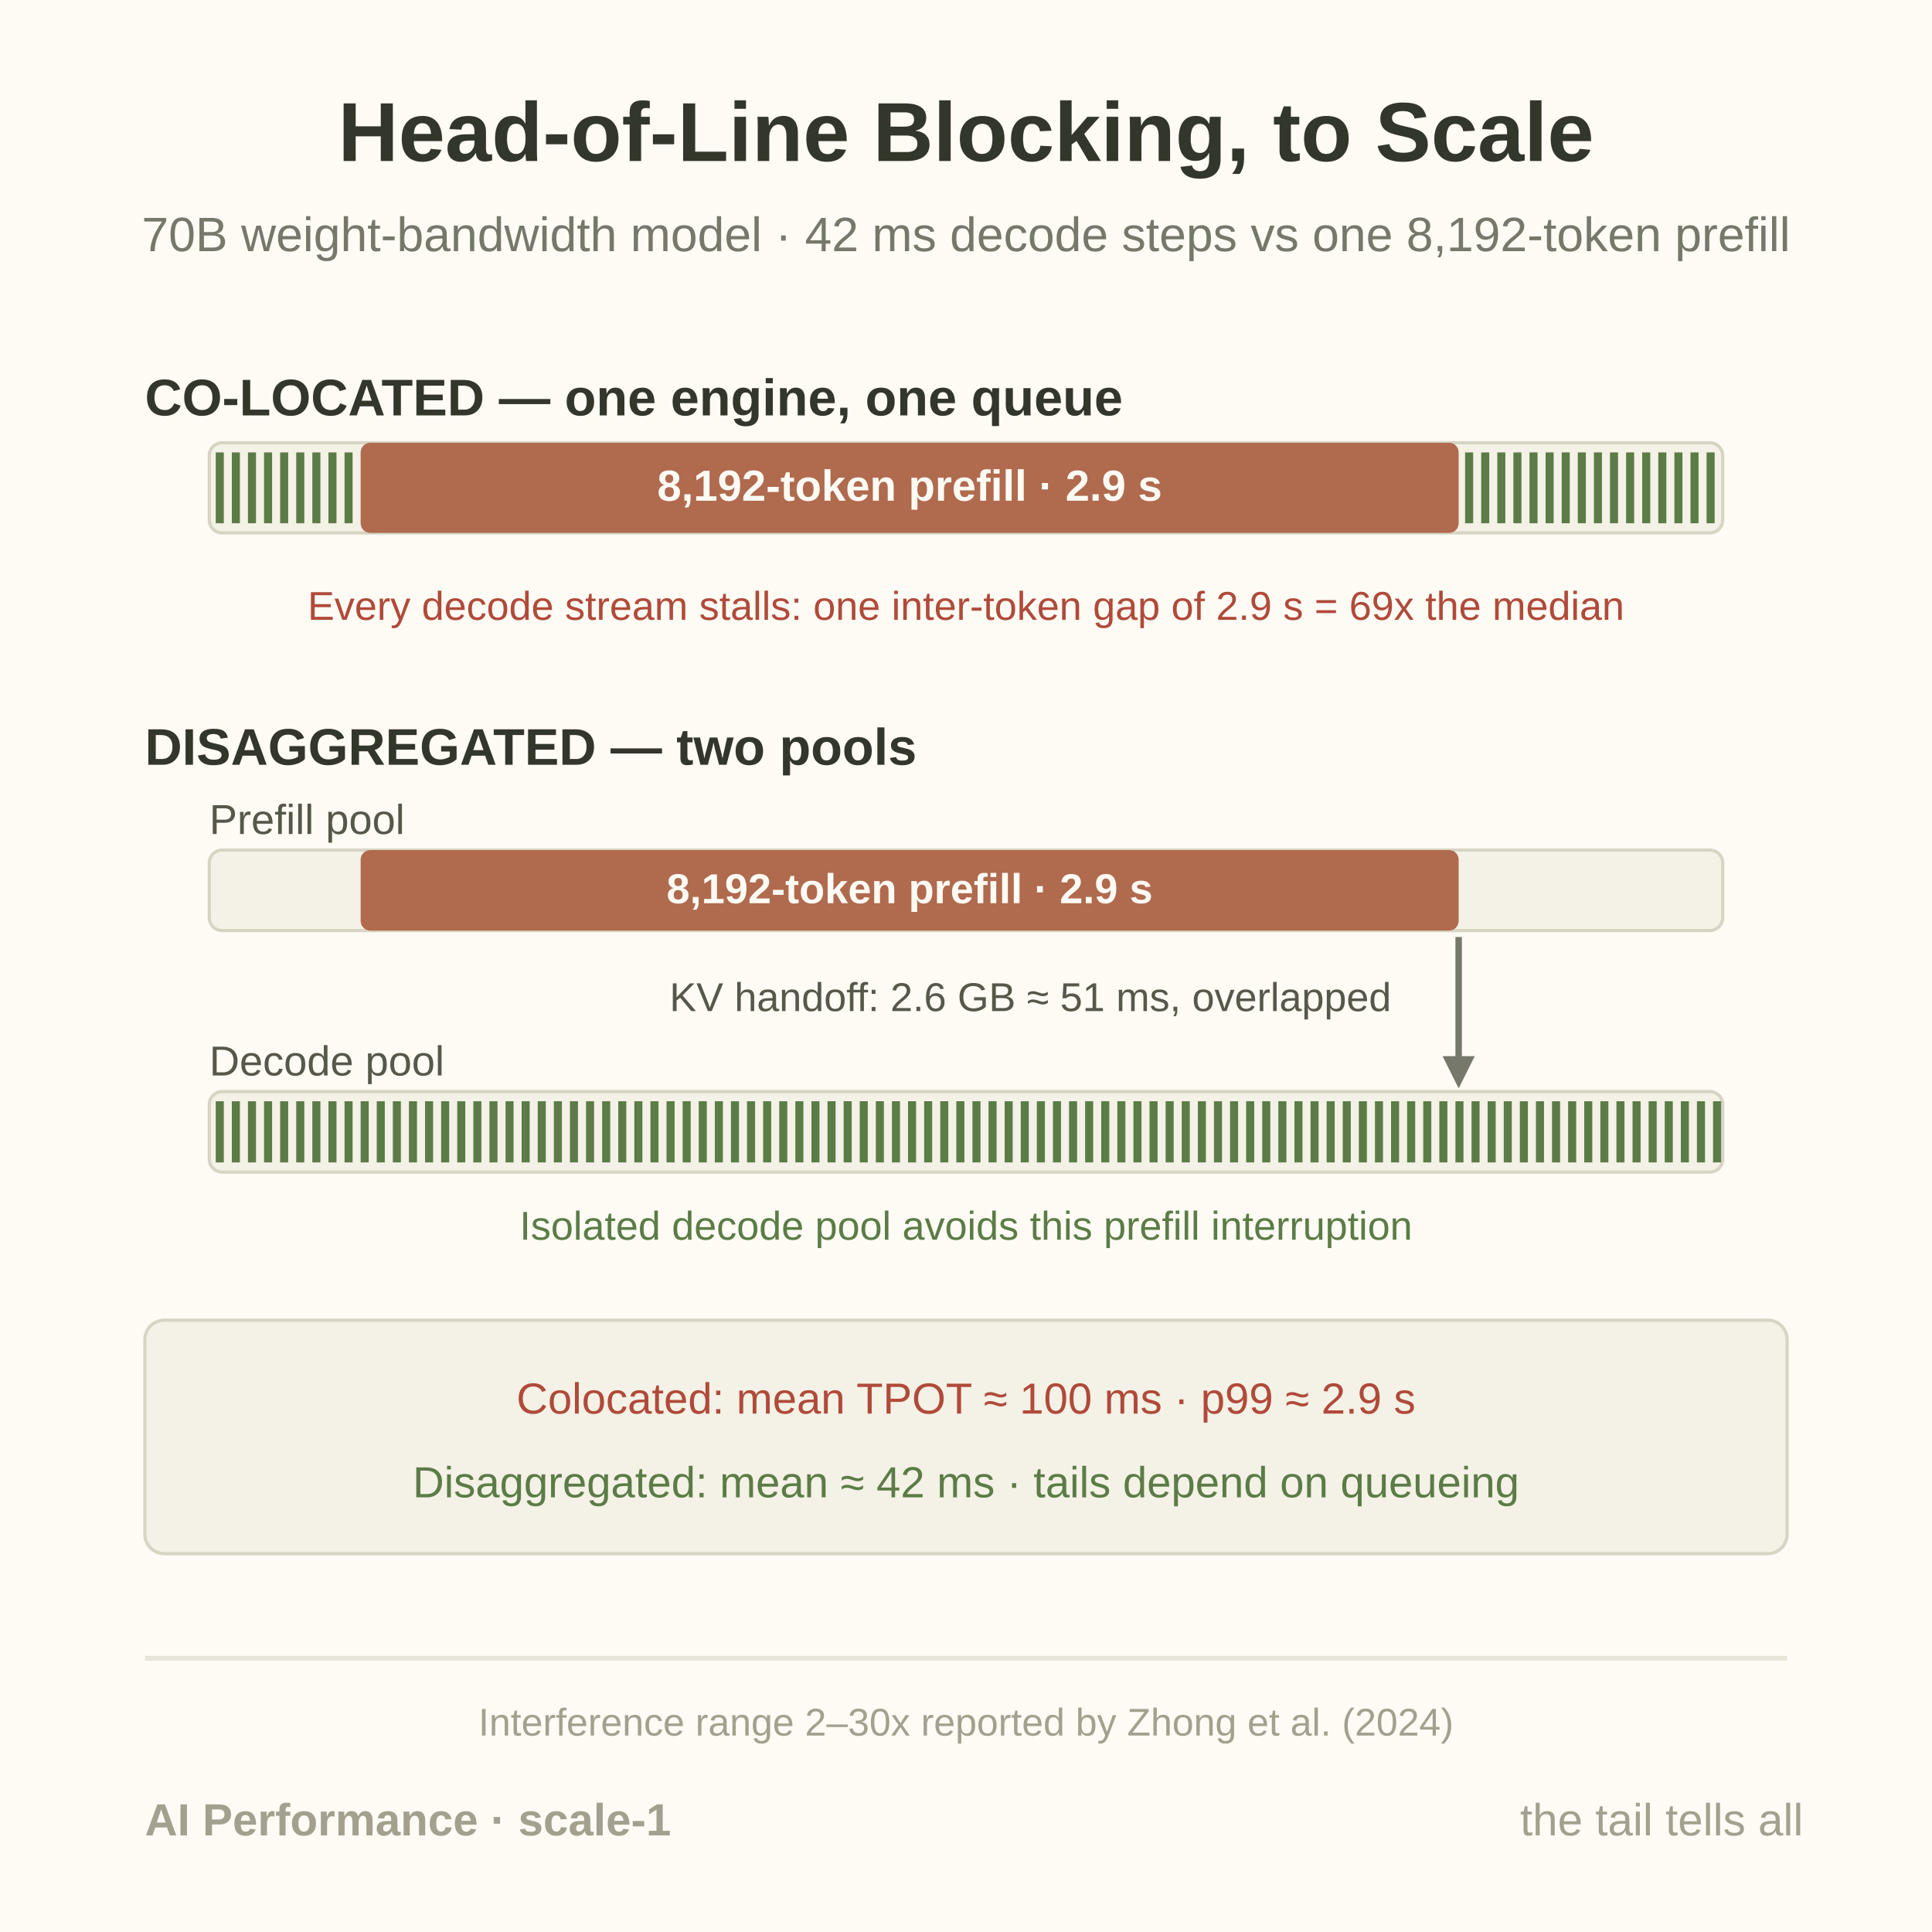
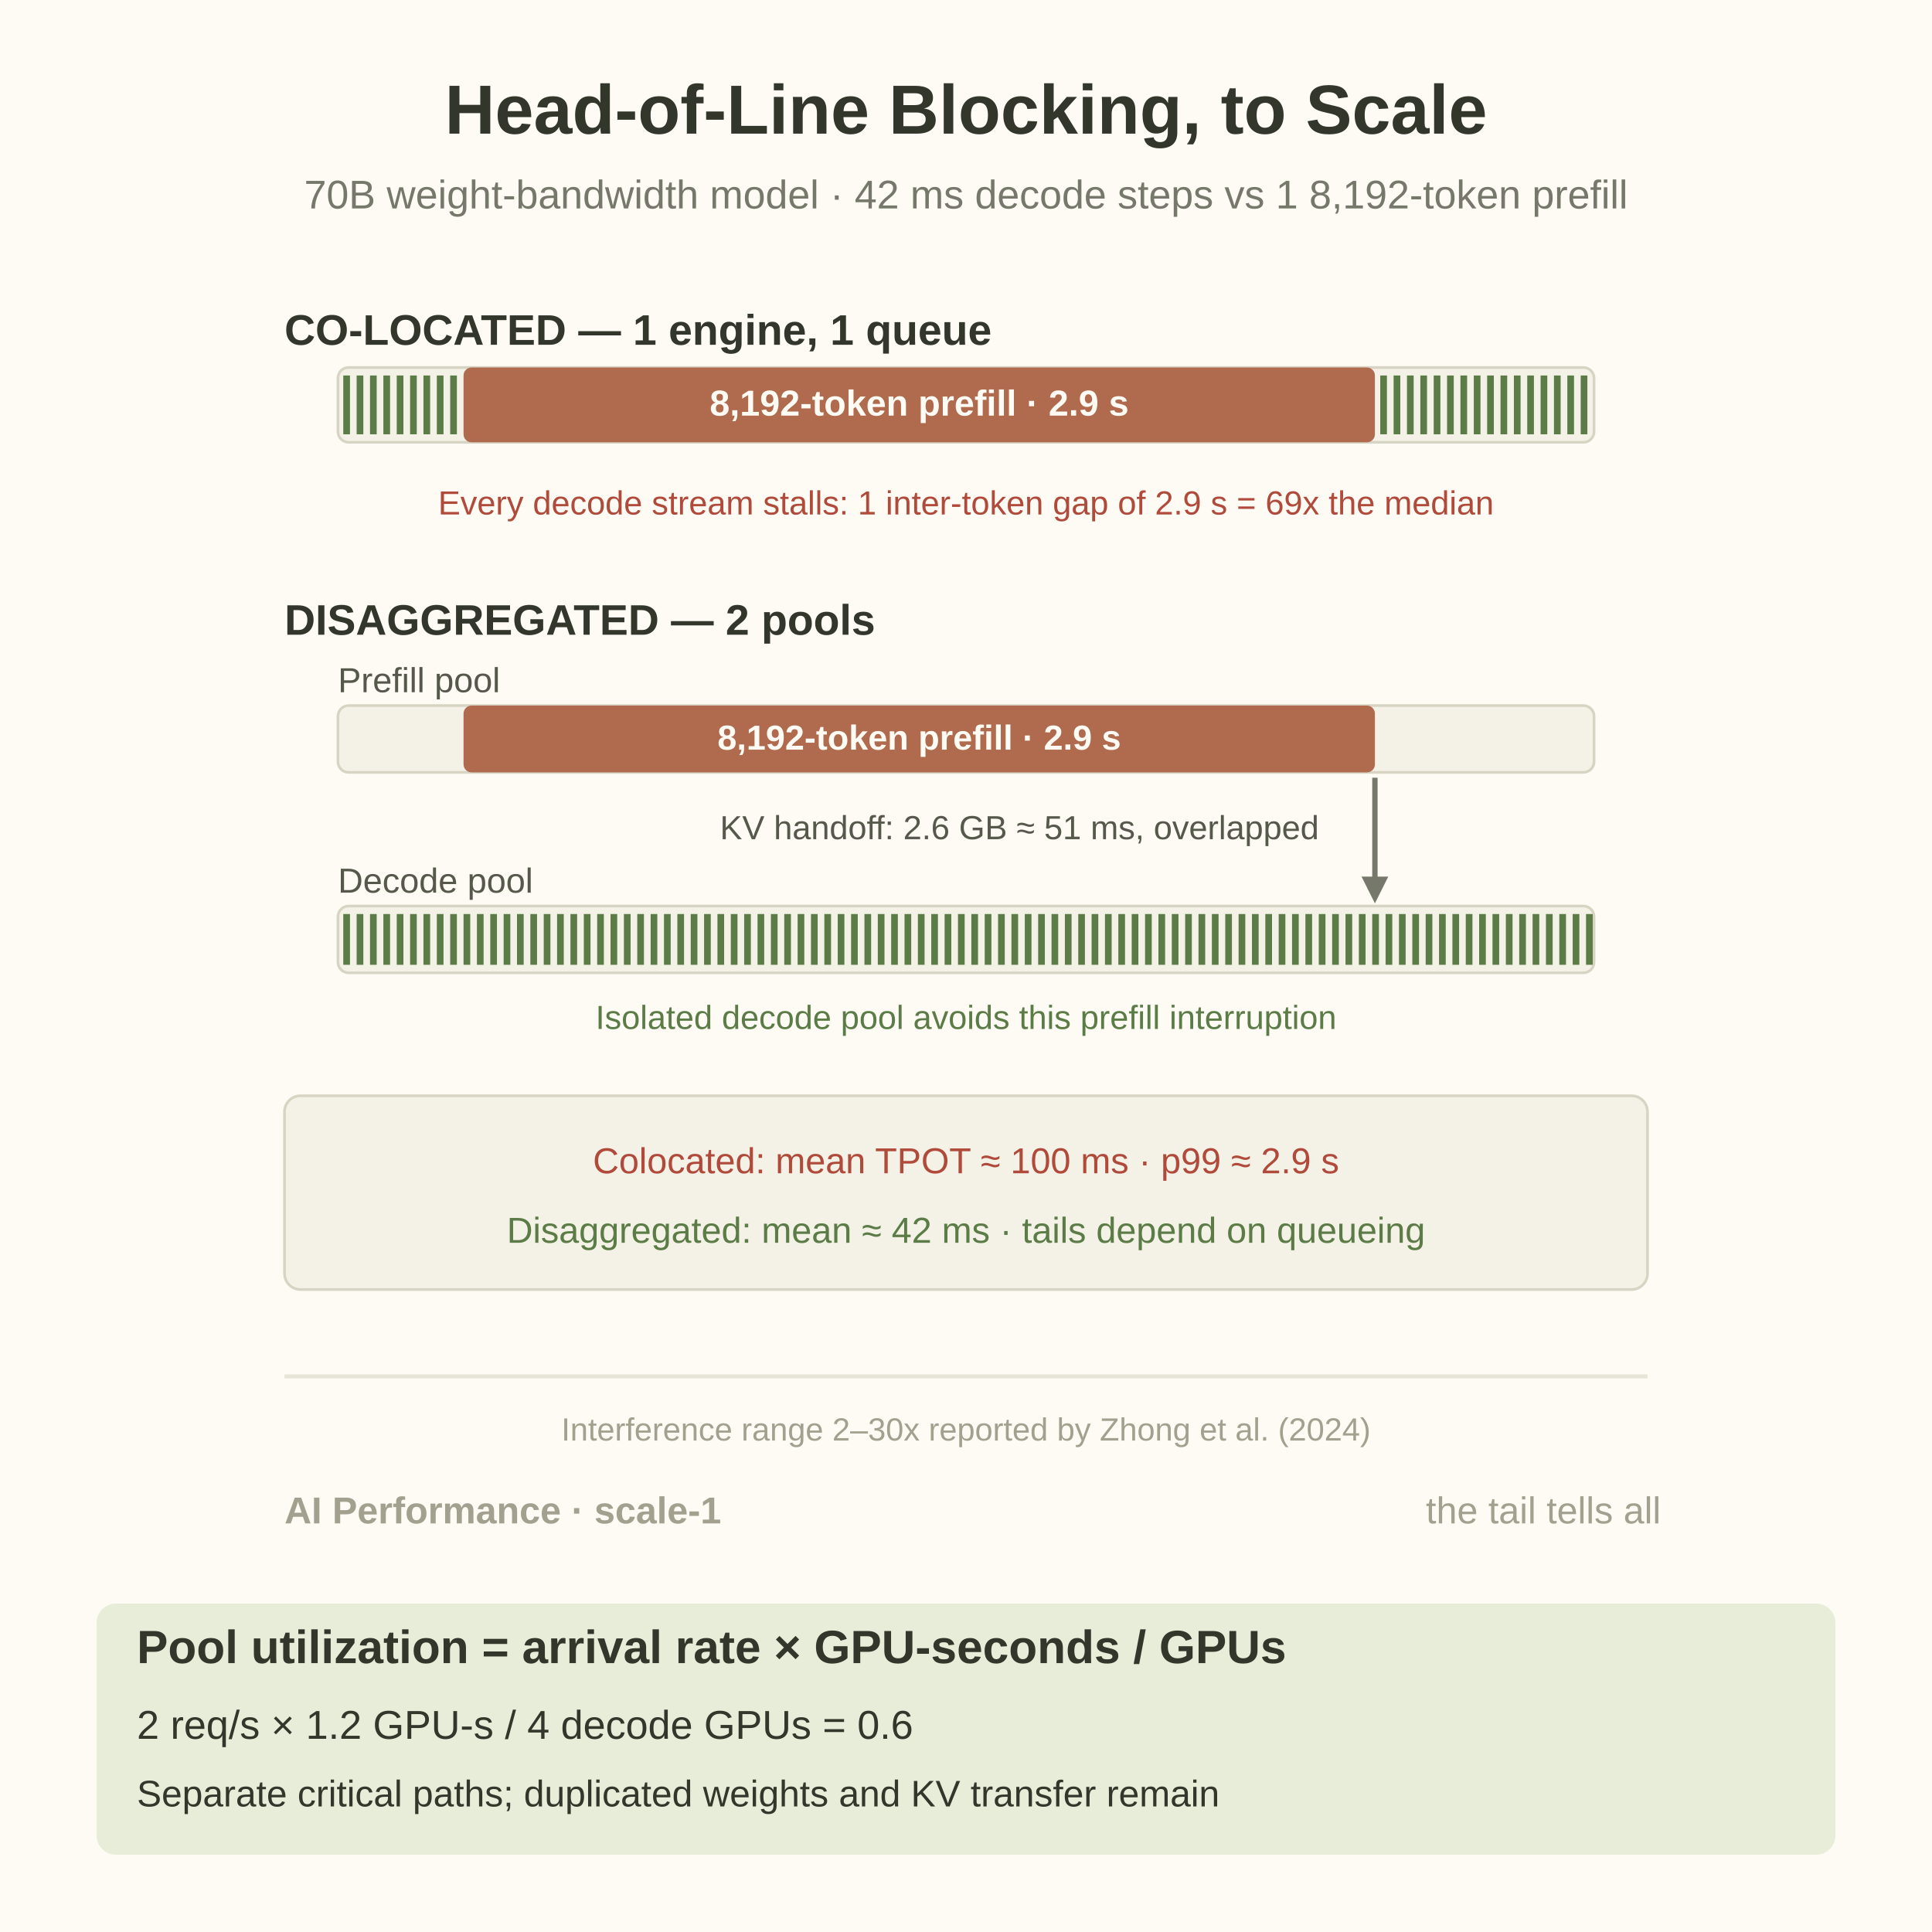
<svg xmlns="http://www.w3.org/2000/svg" width="1200" height="1200" viewBox="0 0 1200 1200" font-family="Helvetica Neue, Arial, sans-serif">
  <rect width="1200" height="1200" fill="#fdfbf4" />
-   <text x="600" y="100" text-anchor="middle" font-size="52" font-weight="bold" fill="#33362a">Head-of-Line Blocking, to Scale</text>
-   <text x="600" y="156" text-anchor="middle" font-size="30" fill="#75786a">70B weight-bandwidth model · 42 ms decode steps vs one 8,192-token prefill</text>
-   <text x="90" y="258" font-size="32" font-weight="bold" fill="#33362a">CO-LOCATED — one engine, one queue</text>
-   <rect x="130" y="275" width="940" height="56" rx="8" fill="#f4f1e6" stroke="#d8d4c4" stroke-width="2" />
-   <g fill="#5b7c46">
-     <rect x="134" y="281" width="5" height="44" />
-     <rect x="144" y="281" width="5" height="44" />
-     <rect x="154" y="281" width="5" height="44" />
-     <rect x="164" y="281" width="5" height="44" />
-     <rect x="174" y="281" width="5" height="44" />
-     <rect x="184" y="281" width="5" height="44" />
-     <rect x="194" y="281" width="5" height="44" />
-     <rect x="204" y="281" width="5" height="44" />
-     <rect x="214" y="281" width="5" height="44" />
-     <rect x="910" y="281" width="5" height="44" />
-     <rect x="920" y="281" width="5" height="44" />
-     <rect x="930" y="281" width="5" height="44" />
-     <rect x="940" y="281" width="5" height="44" />
-     <rect x="950" y="281" width="5" height="44" />
-     <rect x="960" y="281" width="5" height="44" />
-     <rect x="970" y="281" width="5" height="44" />
-     <rect x="980" y="281" width="5" height="44" />
-     <rect x="990" y="281" width="5" height="44" />
-     <rect x="1000" y="281" width="5" height="44" />
-     <rect x="1010" y="281" width="5" height="44" />
-     <rect x="1020" y="281" width="5" height="44" />
-     <rect x="1030" y="281" width="5" height="44" />
-     <rect x="1040" y="281" width="5" height="44" />
-     <rect x="1050" y="281" width="5" height="44" />
-     <rect x="1060" y="281" width="5" height="44" />
+   <g transform="translate(102 0) scale(0.83)">
+     <rect width="1200" height="1200" fill="#fdfbf4" />
+     <text x="600" y="100" text-anchor="middle" font-size="52" font-weight="bold" fill="#33362a">Head-of-Line Blocking, to Scale</text>
+     <text x="600" y="156" text-anchor="middle" font-size="30" fill="#75786a">70B weight-bandwidth model · 42 ms decode steps vs 1 8,192-token prefill</text>
+     <text x="90" y="258" font-size="32" font-weight="bold" fill="#33362a">CO-LOCATED — 1 engine, 1 queue</text>
+     <rect x="130" y="275" width="940" height="56" rx="8" fill="#f4f1e6" stroke="#d8d4c4" stroke-width="2" />
+     <g fill="#5b7c46">
+       <rect x="134" y="281" width="5" height="44" />
+       <rect x="144" y="281" width="5" height="44" />
+       <rect x="154" y="281" width="5" height="44" />
+       <rect x="164" y="281" width="5" height="44" />
+       <rect x="174" y="281" width="5" height="44" />
+       <rect x="184" y="281" width="5" height="44" />
+       <rect x="194" y="281" width="5" height="44" />
+       <rect x="204" y="281" width="5" height="44" />
+       <rect x="214" y="281" width="5" height="44" />
+       <rect x="910" y="281" width="5" height="44" />
+       <rect x="920" y="281" width="5" height="44" />
+       <rect x="930" y="281" width="5" height="44" />
+       <rect x="940" y="281" width="5" height="44" />
+       <rect x="950" y="281" width="5" height="44" />
+       <rect x="960" y="281" width="5" height="44" />
+       <rect x="970" y="281" width="5" height="44" />
+       <rect x="980" y="281" width="5" height="44" />
+       <rect x="990" y="281" width="5" height="44" />
+       <rect x="1000" y="281" width="5" height="44" />
+       <rect x="1010" y="281" width="5" height="44" />
+       <rect x="1020" y="281" width="5" height="44" />
+       <rect x="1030" y="281" width="5" height="44" />
+       <rect x="1040" y="281" width="5" height="44" />
+       <rect x="1050" y="281" width="5" height="44" />
+       <rect x="1060" y="281" width="5" height="44" />
+     </g>
+     <rect x="224" y="275" width="682" height="56" rx="6" fill="#b06a4e" />
+     <text x="565" y="311" text-anchor="middle" font-size="27" font-weight="bold" fill="#fdfbf4">8,192-token prefill · 2.9 s</text>
+     <text x="600" y="385" text-anchor="middle" font-size="25" fill="#b04a3a">Every decode stream stalls: 1 inter-token gap of 2.9 s = 69x the median</text>
+     <text x="90" y="475" font-size="32" font-weight="bold" fill="#33362a">DISAGGREGATED — 2 pools</text>
+     <text x="130" y="518" font-size="26" fill="#55584a">Prefill pool</text>
+     <rect x="130" y="528" width="940" height="50" rx="8" fill="#f4f1e6" stroke="#d8d4c4" stroke-width="2" />
+     <rect x="224" y="528" width="682" height="50" rx="6" fill="#b06a4e" />
+     <text x="565" y="561" text-anchor="middle" font-size="26" font-weight="bold" fill="#fdfbf4">8,192-token prefill · 2.9 s</text>
+     <line x1="906" y1="582" x2="906" y2="662" stroke="#75786a" stroke-width="4" />
+     <polygon points="906,676 896,656 916,656" fill="#75786a" />
+     <text x="640" y="628" text-anchor="middle" font-size="25" fill="#55584a">KV handoff: 2.6 GB ≈ 51 ms, overlapped</text>
+     <text x="130" y="668" font-size="26" fill="#55584a">Decode pool</text>
+     <rect x="130" y="678" width="940" height="50" rx="8" fill="#f4f1e6" stroke="#d8d4c4" stroke-width="2" />
+     <g fill="#5b7c46">
+       <rect x="134" y="684" width="5" height="38" />
+       <rect x="144" y="684" width="5" height="38" />
+       <rect x="154" y="684" width="5" height="38" />
+       <rect x="164" y="684" width="5" height="38" />
+       <rect x="174" y="684" width="5" height="38" />
+       <rect x="184" y="684" width="5" height="38" />
+       <rect x="194" y="684" width="5" height="38" />
+       <rect x="204" y="684" width="5" height="38" />
+       <rect x="214" y="684" width="5" height="38" />
+       <rect x="224" y="684" width="5" height="38" />
+       <rect x="234" y="684" width="5" height="38" />
+       <rect x="244" y="684" width="5" height="38" />
+       <rect x="254" y="684" width="5" height="38" />
+       <rect x="264" y="684" width="5" height="38" />
+       <rect x="274" y="684" width="5" height="38" />
+       <rect x="284" y="684" width="5" height="38" />
+       <rect x="294" y="684" width="5" height="38" />
+       <rect x="304" y="684" width="5" height="38" />
+       <rect x="314" y="684" width="5" height="38" />
+       <rect x="324" y="684" width="5" height="38" />
+       <rect x="334" y="684" width="5" height="38" />
+       <rect x="344" y="684" width="5" height="38" />
+       <rect x="354" y="684" width="5" height="38" />
+       <rect x="364" y="684" width="5" height="38" />
+       <rect x="374" y="684" width="5" height="38" />
+       <rect x="384" y="684" width="5" height="38" />
+       <rect x="394" y="684" width="5" height="38" />
+       <rect x="404" y="684" width="5" height="38" />
+       <rect x="414" y="684" width="5" height="38" />
+       <rect x="424" y="684" width="5" height="38" />
+       <rect x="434" y="684" width="5" height="38" />
+       <rect x="444" y="684" width="5" height="38" />
+       <rect x="454" y="684" width="5" height="38" />
+       <rect x="464" y="684" width="5" height="38" />
+       <rect x="474" y="684" width="5" height="38" />
+       <rect x="484" y="684" width="5" height="38" />
+       <rect x="494" y="684" width="5" height="38" />
+       <rect x="504" y="684" width="5" height="38" />
+       <rect x="514" y="684" width="5" height="38" />
+       <rect x="524" y="684" width="5" height="38" />
+       <rect x="534" y="684" width="5" height="38" />
+       <rect x="544" y="684" width="5" height="38" />
+       <rect x="554" y="684" width="5" height="38" />
+       <rect x="564" y="684" width="5" height="38" />
+       <rect x="574" y="684" width="5" height="38" />
+       <rect x="584" y="684" width="5" height="38" />
+       <rect x="594" y="684" width="5" height="38" />
+       <rect x="604" y="684" width="5" height="38" />
+       <rect x="614" y="684" width="5" height="38" />
+       <rect x="624" y="684" width="5" height="38" />
+       <rect x="634" y="684" width="5" height="38" />
+       <rect x="644" y="684" width="5" height="38" />
+       <rect x="654" y="684" width="5" height="38" />
+       <rect x="664" y="684" width="5" height="38" />
+       <rect x="674" y="684" width="5" height="38" />
+       <rect x="684" y="684" width="5" height="38" />
+       <rect x="694" y="684" width="5" height="38" />
+       <rect x="704" y="684" width="5" height="38" />
+       <rect x="714" y="684" width="5" height="38" />
+       <rect x="724" y="684" width="5" height="38" />
+       <rect x="734" y="684" width="5" height="38" />
+       <rect x="744" y="684" width="5" height="38" />
+       <rect x="754" y="684" width="5" height="38" />
+       <rect x="764" y="684" width="5" height="38" />
+       <rect x="774" y="684" width="5" height="38" />
+       <rect x="784" y="684" width="5" height="38" />
+       <rect x="794" y="684" width="5" height="38" />
+       <rect x="804" y="684" width="5" height="38" />
+       <rect x="814" y="684" width="5" height="38" />
+       <rect x="824" y="684" width="5" height="38" />
+       <rect x="834" y="684" width="5" height="38" />
+       <rect x="844" y="684" width="5" height="38" />
+       <rect x="854" y="684" width="5" height="38" />
+       <rect x="864" y="684" width="5" height="38" />
+       <rect x="874" y="684" width="5" height="38" />
+       <rect x="884" y="684" width="5" height="38" />
+       <rect x="894" y="684" width="5" height="38" />
+       <rect x="904" y="684" width="5" height="38" />
+       <rect x="914" y="684" width="5" height="38" />
+       <rect x="924" y="684" width="5" height="38" />
+       <rect x="934" y="684" width="5" height="38" />
+       <rect x="944" y="684" width="5" height="38" />
+       <rect x="954" y="684" width="5" height="38" />
+       <rect x="964" y="684" width="5" height="38" />
+       <rect x="974" y="684" width="5" height="38" />
+       <rect x="984" y="684" width="5" height="38" />
+       <rect x="994" y="684" width="5" height="38" />
+       <rect x="1004" y="684" width="5" height="38" />
+       <rect x="1014" y="684" width="5" height="38" />
+       <rect x="1024" y="684" width="5" height="38" />
+       <rect x="1034" y="684" width="5" height="38" />
+       <rect x="1044" y="684" width="5" height="38" />
+       <rect x="1054" y="684" width="5" height="38" />
+       <rect x="1064" y="684" width="5" height="38" />
+     </g>
+     <text x="600" y="770" text-anchor="middle" font-size="25" fill="#5b7c46">Isolated decode pool avoids this prefill interruption</text>
+     <rect x="90" y="820" width="1020" height="145" rx="12" fill="#f4f1e6" stroke="#d8d4c4" stroke-width="2" />
+     <text x="600" y="878" text-anchor="middle" font-size="27" fill="#b04a3a">Colocated: mean TPOT ≈ 100 ms · p99 ≈ 2.9 s</text>
+     <text x="600" y="930" text-anchor="middle" font-size="27" fill="#5b7c46">Disaggregated: mean ≈ 42 ms · tails depend on queueing</text>
+     <line x1="90" y1="1030" x2="1110" y2="1030" stroke="#e8e4d7" stroke-width="3" />
+     <text x="600" y="1078" text-anchor="middle" font-size="24" fill="#a3a08f">Interference range 2–30x reported by Zhong et al. (2024)</text>
+     <text x="90" y="1140" font-size="28" font-weight="bold" fill="#a3a08f">AI Performance · scale-1</text>
+     <text x="1120" y="1140" text-anchor="end" font-size="28" fill="#a3a08f">the tail tells all</text>
  </g>
-   <rect x="224" y="275" width="682" height="56" rx="6" fill="#b06a4e" />
-   <text x="565" y="311" text-anchor="middle" font-size="27" font-weight="bold" fill="#fdfbf4">8,192-token prefill · 2.9 s</text>
-   <text x="600" y="385" text-anchor="middle" font-size="25" fill="#b04a3a">Every decode stream stalls: one inter-token gap of 2.9 s = 69x the median</text>
-   <text x="90" y="475" font-size="32" font-weight="bold" fill="#33362a">DISAGGREGATED — two pools</text>
-   <text x="130" y="518" font-size="26" fill="#55584a">Prefill pool</text>
-   <rect x="130" y="528" width="940" height="50" rx="8" fill="#f4f1e6" stroke="#d8d4c4" stroke-width="2" />
-   <rect x="224" y="528" width="682" height="50" rx="6" fill="#b06a4e" />
-   <text x="565" y="561" text-anchor="middle" font-size="26" font-weight="bold" fill="#fdfbf4">8,192-token prefill · 2.9 s</text>
-   <line x1="906" y1="582" x2="906" y2="662" stroke="#75786a" stroke-width="4" />
-   <polygon points="906,676 896,656 916,656" fill="#75786a" />
-   <text x="640" y="628" text-anchor="middle" font-size="25" fill="#55584a">KV handoff: 2.6 GB ≈ 51 ms, overlapped</text>
-   <text x="130" y="668" font-size="26" fill="#55584a">Decode pool</text>
-   <rect x="130" y="678" width="940" height="50" rx="8" fill="#f4f1e6" stroke="#d8d4c4" stroke-width="2" />
-   <g fill="#5b7c46">
-     <rect x="134" y="684" width="5" height="38" />
-     <rect x="144" y="684" width="5" height="38" />
-     <rect x="154" y="684" width="5" height="38" />
-     <rect x="164" y="684" width="5" height="38" />
-     <rect x="174" y="684" width="5" height="38" />
-     <rect x="184" y="684" width="5" height="38" />
-     <rect x="194" y="684" width="5" height="38" />
-     <rect x="204" y="684" width="5" height="38" />
-     <rect x="214" y="684" width="5" height="38" />
-     <rect x="224" y="684" width="5" height="38" />
-     <rect x="234" y="684" width="5" height="38" />
-     <rect x="244" y="684" width="5" height="38" />
-     <rect x="254" y="684" width="5" height="38" />
-     <rect x="264" y="684" width="5" height="38" />
-     <rect x="274" y="684" width="5" height="38" />
-     <rect x="284" y="684" width="5" height="38" />
-     <rect x="294" y="684" width="5" height="38" />
-     <rect x="304" y="684" width="5" height="38" />
-     <rect x="314" y="684" width="5" height="38" />
-     <rect x="324" y="684" width="5" height="38" />
-     <rect x="334" y="684" width="5" height="38" />
-     <rect x="344" y="684" width="5" height="38" />
-     <rect x="354" y="684" width="5" height="38" />
-     <rect x="364" y="684" width="5" height="38" />
-     <rect x="374" y="684" width="5" height="38" />
-     <rect x="384" y="684" width="5" height="38" />
-     <rect x="394" y="684" width="5" height="38" />
-     <rect x="404" y="684" width="5" height="38" />
-     <rect x="414" y="684" width="5" height="38" />
-     <rect x="424" y="684" width="5" height="38" />
-     <rect x="434" y="684" width="5" height="38" />
-     <rect x="444" y="684" width="5" height="38" />
-     <rect x="454" y="684" width="5" height="38" />
-     <rect x="464" y="684" width="5" height="38" />
-     <rect x="474" y="684" width="5" height="38" />
-     <rect x="484" y="684" width="5" height="38" />
-     <rect x="494" y="684" width="5" height="38" />
-     <rect x="504" y="684" width="5" height="38" />
-     <rect x="514" y="684" width="5" height="38" />
-     <rect x="524" y="684" width="5" height="38" />
-     <rect x="534" y="684" width="5" height="38" />
-     <rect x="544" y="684" width="5" height="38" />
-     <rect x="554" y="684" width="5" height="38" />
-     <rect x="564" y="684" width="5" height="38" />
-     <rect x="574" y="684" width="5" height="38" />
-     <rect x="584" y="684" width="5" height="38" />
-     <rect x="594" y="684" width="5" height="38" />
-     <rect x="604" y="684" width="5" height="38" />
-     <rect x="614" y="684" width="5" height="38" />
-     <rect x="624" y="684" width="5" height="38" />
-     <rect x="634" y="684" width="5" height="38" />
-     <rect x="644" y="684" width="5" height="38" />
-     <rect x="654" y="684" width="5" height="38" />
-     <rect x="664" y="684" width="5" height="38" />
-     <rect x="674" y="684" width="5" height="38" />
-     <rect x="684" y="684" width="5" height="38" />
-     <rect x="694" y="684" width="5" height="38" />
-     <rect x="704" y="684" width="5" height="38" />
-     <rect x="714" y="684" width="5" height="38" />
-     <rect x="724" y="684" width="5" height="38" />
-     <rect x="734" y="684" width="5" height="38" />
-     <rect x="744" y="684" width="5" height="38" />
-     <rect x="754" y="684" width="5" height="38" />
-     <rect x="764" y="684" width="5" height="38" />
-     <rect x="774" y="684" width="5" height="38" />
-     <rect x="784" y="684" width="5" height="38" />
-     <rect x="794" y="684" width="5" height="38" />
-     <rect x="804" y="684" width="5" height="38" />
-     <rect x="814" y="684" width="5" height="38" />
-     <rect x="824" y="684" width="5" height="38" />
-     <rect x="834" y="684" width="5" height="38" />
-     <rect x="844" y="684" width="5" height="38" />
-     <rect x="854" y="684" width="5" height="38" />
-     <rect x="864" y="684" width="5" height="38" />
-     <rect x="874" y="684" width="5" height="38" />
-     <rect x="884" y="684" width="5" height="38" />
-     <rect x="894" y="684" width="5" height="38" />
-     <rect x="904" y="684" width="5" height="38" />
-     <rect x="914" y="684" width="5" height="38" />
-     <rect x="924" y="684" width="5" height="38" />
-     <rect x="934" y="684" width="5" height="38" />
-     <rect x="944" y="684" width="5" height="38" />
-     <rect x="954" y="684" width="5" height="38" />
-     <rect x="964" y="684" width="5" height="38" />
-     <rect x="974" y="684" width="5" height="38" />
-     <rect x="984" y="684" width="5" height="38" />
-     <rect x="994" y="684" width="5" height="38" />
-     <rect x="1004" y="684" width="5" height="38" />
-     <rect x="1014" y="684" width="5" height="38" />
-     <rect x="1024" y="684" width="5" height="38" />
-     <rect x="1034" y="684" width="5" height="38" />
-     <rect x="1044" y="684" width="5" height="38" />
-     <rect x="1054" y="684" width="5" height="38" />
-     <rect x="1064" y="684" width="5" height="38" />
-   </g>
-   <text x="600" y="770" text-anchor="middle" font-size="25" fill="#5b7c46">Isolated decode pool avoids this prefill interruption</text>
-   <rect x="90" y="820" width="1020" height="145" rx="12" fill="#f4f1e6" stroke="#d8d4c4" stroke-width="2" />
-   <text x="600" y="878" text-anchor="middle" font-size="27" fill="#b04a3a">Colocated: mean TPOT ≈ 100 ms · p99 ≈ 2.9 s</text>
-   <text x="600" y="930" text-anchor="middle" font-size="27" fill="#5b7c46">Disaggregated: mean ≈ 42 ms · tails depend on queueing</text>
-   <line x1="90" y1="1030" x2="1110" y2="1030" stroke="#e8e4d7" stroke-width="3" />
-   <text x="600" y="1078" text-anchor="middle" font-size="24" fill="#a3a08f">Interference range 2–30x reported by Zhong et al. (2024)</text>
-   <text x="90" y="1140" font-size="28" font-weight="bold" fill="#a3a08f">AI Performance · scale-1</text>
-   <text x="1120" y="1140" text-anchor="end" font-size="28" fill="#a3a08f">the tail tells all</text>
+   <rect x="60" y="996" width="1080" height="156" rx="12" fill="#e7edd9" />
+   <text x="85" y="1033" font-family="Helvetica Neue, Arial, sans-serif" font-size="29" font-weight="bold" fill="#33362a">Pool utilization = arrival rate × GPU-seconds / GPUs</text>
+   <text x="85" y="1080" font-family="Helvetica Neue, Arial, sans-serif" font-size="25" font-weight="normal" fill="#33362a">2 req/s × 1.2 GPU-s / 4 decode GPUs = 0.6</text>
+   <text x="85" y="1122" font-family="Helvetica Neue, Arial, sans-serif" font-size="23" font-weight="normal" fill="#33362a">Separate critical paths; duplicated weights and KV transfer remain</text>
</svg>
